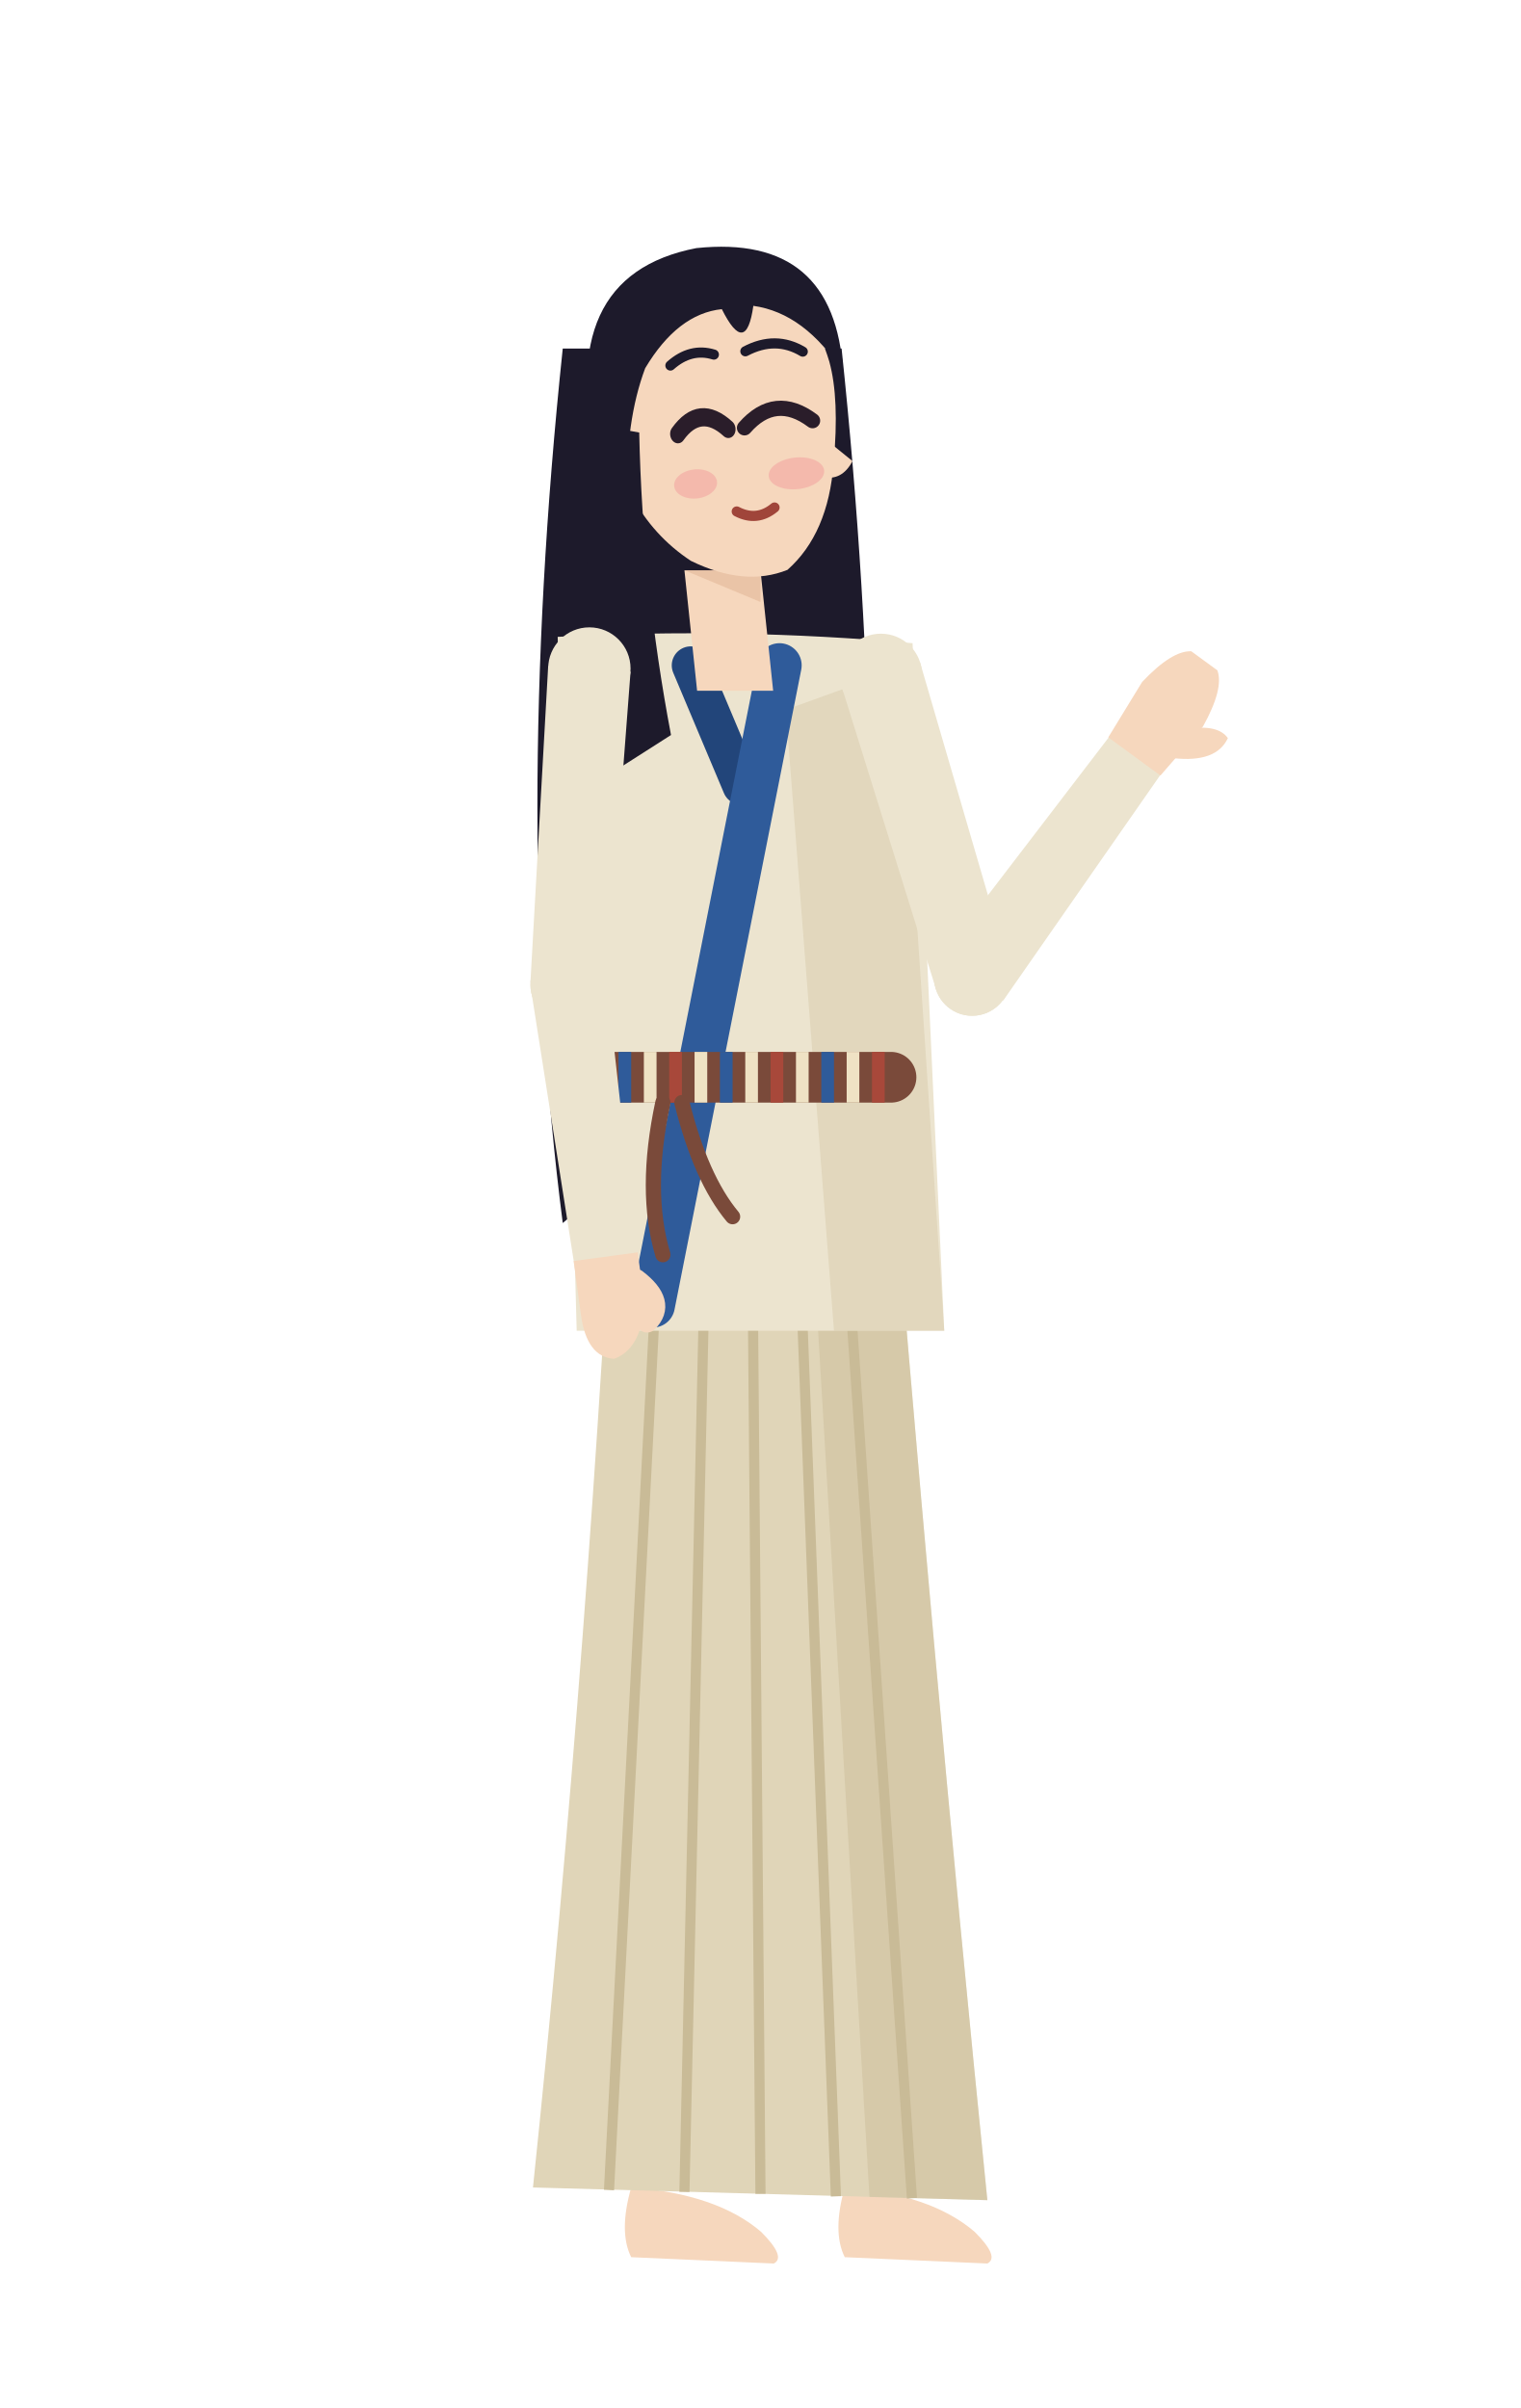
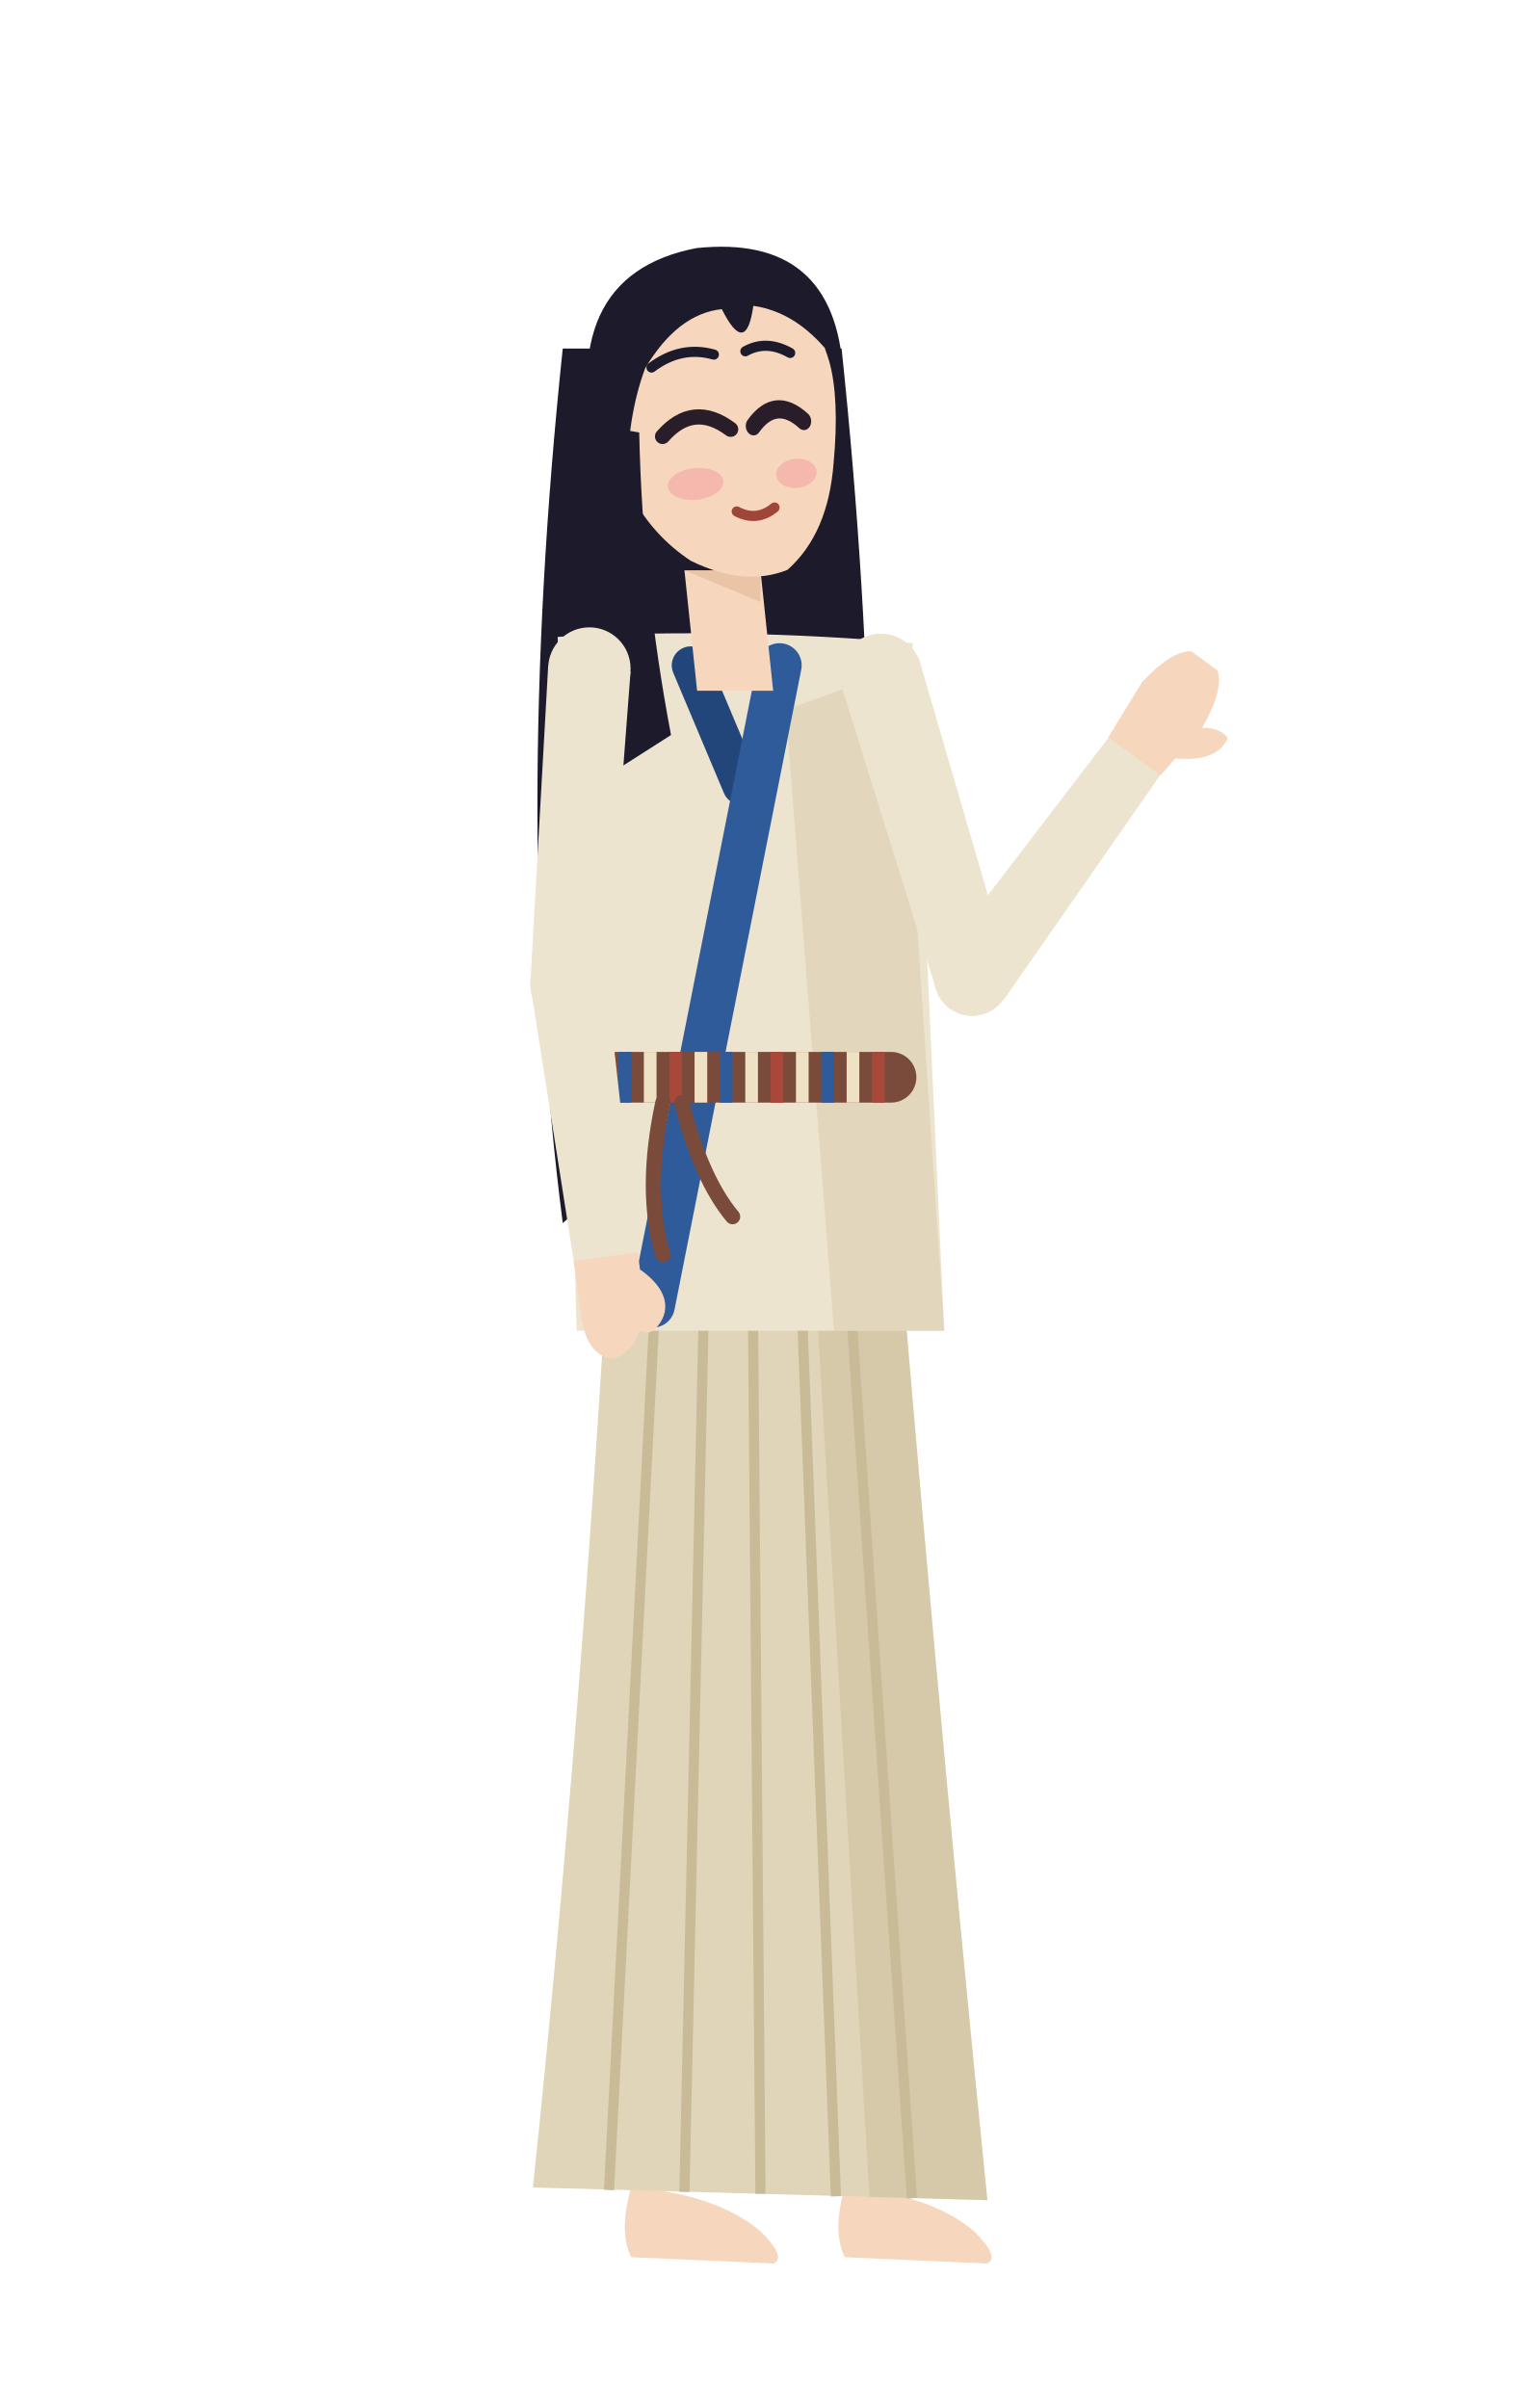
<svg xmlns="http://www.w3.org/2000/svg" width="240" height="380" viewBox="0 -20 240 380">
  <path d="M88.8 35 Q80.8 111 88.8 173 l6 -5 l5 7 l6 -6 l6 6 l6 -6 l6 6 l6 -5 l5 6 Q140.8 111 132.8 35 Z" fill="#1d1a2b" />
  <path d="M133.3 325.2 Q146.8 326.2 153.8 332.2 Q157.8 336.2 155.8 337.2 L133.3 336.2 Q131.3 332.2 133.3 325.2 Z" fill="#f6d7bd" />
  <path d="M99.6 325.2 Q113.1 326.2 120.1 332.2 Q124.1 336.2 122.1 337.2 L99.6 336.2 Q97.6 332.2 99.6 325.2 Z" fill="#f6d7bd" />
  <path d="M97.6 148 L139.6 148 Q147 240 155.8 327.2 Q120 326.2 84.1 325.2 Q93 240 97.6 148 Z" fill="#e0d5b8" />
  <path d="M104.6 162 L96.1 325.6" stroke="#c9bb97" stroke-width="1.6" />
  <path d="M111.6 162 L108 325.9" stroke="#c9bb97" stroke-width="1.6" />
  <path d="M118.6 162 L120 326.2" stroke="#c9bb97" stroke-width="1.6" />
  <path d="M125.6 162 L131.9 326.6" stroke="#c9bb97" stroke-width="1.6" />
  <path d="M132.6 162 L143.9 326.9" stroke="#c9bb97" stroke-width="1.6" />
  <path d="M126.6 148 L139.6 148 Q147 240 155.8 327.2 L137.2 326.7 Z" fill="#c9bb97" opacity=".45" />
  <path d="M88 80.5 Q116 79 144 81.5 L149 190 Q120 190 91 190 Z" fill="#ece4cf" />
  <path d="M124 92 L142 85.5 L149 190 L131.6 190 Z" fill="#d4c7a6" opacity=".45" />
  <path d="M109 85 L117 104" stroke="#22457a" stroke-width="6" stroke-linecap="round" />
  <path d="M123 85 L103 186" stroke="#2f5b9a" stroke-width="7" stroke-linecap="round" />
  <path d="M96.6 150 L140.6 150" stroke="#7a4a3a" stroke-width="8" stroke-linecap="round" />
  <rect x="97.6" y="146" width="2" height="8" fill="#2f5b9a" />
  <rect x="101.6" y="146" width="2" height="8" fill="#efe2c4" />
  <rect x="105.6" y="146" width="2" height="8" fill="#a8483a" />
  <rect x="109.6" y="146" width="2" height="8" fill="#efe2c4" />
  <rect x="113.6" y="146" width="2" height="8" fill="#2f5b9a" />
  <rect x="117.6" y="146" width="2" height="8" fill="#efe2c4" />
  <rect x="121.6" y="146" width="2" height="8" fill="#a8483a" />
  <rect x="125.6" y="146" width="2" height="8" fill="#efe2c4" />
  <rect x="129.6" y="146" width="2" height="8" fill="#2f5b9a" />
  <rect x="133.6" y="146" width="2" height="8" fill="#efe2c4" />
  <rect x="137.6" y="146" width="2" height="8" fill="#a8483a" />
  <path d="M104.6 154 q-3 14 0 24 M107.6 154 q3 12 8 18" stroke="#7a4a3a" stroke-width="2.4" fill="none" stroke-linecap="round" />
  <path d="M110 89 L108 70 L120 70 L122 89 Z" fill="#f6d7bd" />
  <path d="M108 70 L120 70 L120 75 Z" fill="#e3b898" opacity=".6" />
  <g transform="translate(112.8 47) rotate(-6) scale(1 1)">
    <path d="M-17 -6 Q-17 12 -6 21 Q2 26 9 24 Q16 19 18 8 Q20 -2 19 -8 Q16 -24 0 -25 Q-17 -23 -17 -6 Z" fill="#f6d7bd" />
-     <path d="M17 4 L21 8 Q19 11 16 10 Z" fill="#f6d7bd" />
-     <g transform="translate(-2 0) scale(0.74 0.9)">
+     <g transform="translate(-3 0) scale(1 1)">
+       <path d="M-5.4 1 q5.4 -5 10.8 0" stroke="#2a1d2a" stroke-width="2.4" fill="none" stroke-linecap="round" />
+     </g>
+     <g transform="translate(10 0) scale(0.74 0.9)">
      <path d="M-5.4 1 q5.4 -5 10.8 0" stroke="#2a1d2a" stroke-width="3.2" fill="none" stroke-linecap="round" />
    </g>
-     <g transform="translate(10 0) scale(1 1)">
-       <path d="M-5.4 1 q5.4 -5 10.8 0" stroke="#2a1d2a" stroke-width="2.4" fill="none" stroke-linecap="round" />
-     </g>
-     <path d="M-6 -10 Q-2.5 -12.5 1 -11" stroke="#1d1a2b" stroke-width="1.6" fill="none" stroke-linecap="round" />
-     <path d="M6 -11 Q11 -13 15 -10" stroke="#1d1a2b" stroke-width="1.6" fill="none" stroke-linecap="round" />
+     <path d="M-9 -10 Q-4 -13 1 -11" stroke="#1d1a2b" stroke-width="1.6" fill="none" stroke-linecap="round" />
+     <path d="M6 -11 Q9.5 -12.5 13 -10" stroke="#1d1a2b" stroke-width="1.6" fill="none" stroke-linecap="round" />
    <path d="M2 14 Q5 16 8 14" stroke="#a0453a" stroke-width="1.6" fill="none" stroke-linecap="round" />
-     <ellipse cx="-4" cy="9" rx="3.4" ry="2.3" fill="#f29c9c" opacity=".5" />
-     <ellipse cx="12" cy="9" rx="4.4" ry="2.5" fill="#f29c9c" opacity=".5" />
+     <ellipse cx="-4" cy="9" rx="4.4" ry="2.5" fill="#f29c9c" opacity=".5" />
+     <ellipse cx="12" cy="9" rx="3.2" ry="2.3" fill="#f29c9c" opacity=".5" />
    <path d="M-19 4 Q-23 -26 0 -28 Q22 -28 21 -6 Q16 -16 8 -18 Q6 -10 3 -18 Q-4 -18 -10 -10 Q-14 -2 -15 10 Z" fill="#1d1a2b" />
    <path d="M-19 -2 Q-26 30 -20 52 L-12 48 Q-14 24 -12 0 Z" fill="#1d1a2b" />
  </g>
  <path d="M86.5 85.1 L83.7 135 L95.7 135.8 L99.5 86 Z" fill="#ece4cf" />
  <circle cx="93" cy="85.5" r="6.5" fill="#ece4cf" />
  <circle cx="89.7" cy="135.4" r="6" fill="#ece4cf" />
  <path d="M83.8 136.2 L90.8 180.7 L100.7 179.4 L95.7 134.6 Z" fill="#ece4cf" />
  <circle cx="89.7" cy="135.4" r="6" fill="#ece4cf" />
  <circle cx="95.8" cy="180" r="5" fill="#ece4cf" />
  <g transform="translate(95.8 180) rotate(82.3) scale(0.85 0.85)">
    <path d="M-2 -6 L8 -6 Q16 -4 17 1 Q16 6 8 6 L-2 6 Z" fill="#f6d7bd" />
    <path d="M3 -5 Q8 -10 11 -6" stroke="#f6d7bd" stroke-width="4" stroke-linecap="round" fill="none" />
  </g>
  <path d="M132.8 88.3 L147.7 136.1 L159.2 132.6 L145.2 84.6 Z" fill="#ece4cf" />
  <circle cx="139" cy="86.5" r="6.5" fill="#ece4cf" />
  <circle cx="153.4" cy="134.3" r="6" fill="#ece4cf" />
  <path d="M158.3 137.9 L184 101 L176 95 L148.6 130.8 Z" fill="#ece4cf" />
  <circle cx="153.4" cy="134.3" r="6" fill="#ece4cf" />
  <circle cx="180" cy="98" r="5" fill="#ece4cf" />
  <g transform="translate(180 98) rotate(-53.8) scale(0.85 -0.85)">
    <path d="M-2 -6 L10 -7 Q18 -6 20 -3 L20 3 Q18 6 10 7 L-2 6 Z" fill="#f6d7bd" />
    <path d="M2 -6 Q6 -13 11 -12 Q12 -9 8 -5 Z" fill="#f6d7bd" />
  </g>
</svg>
